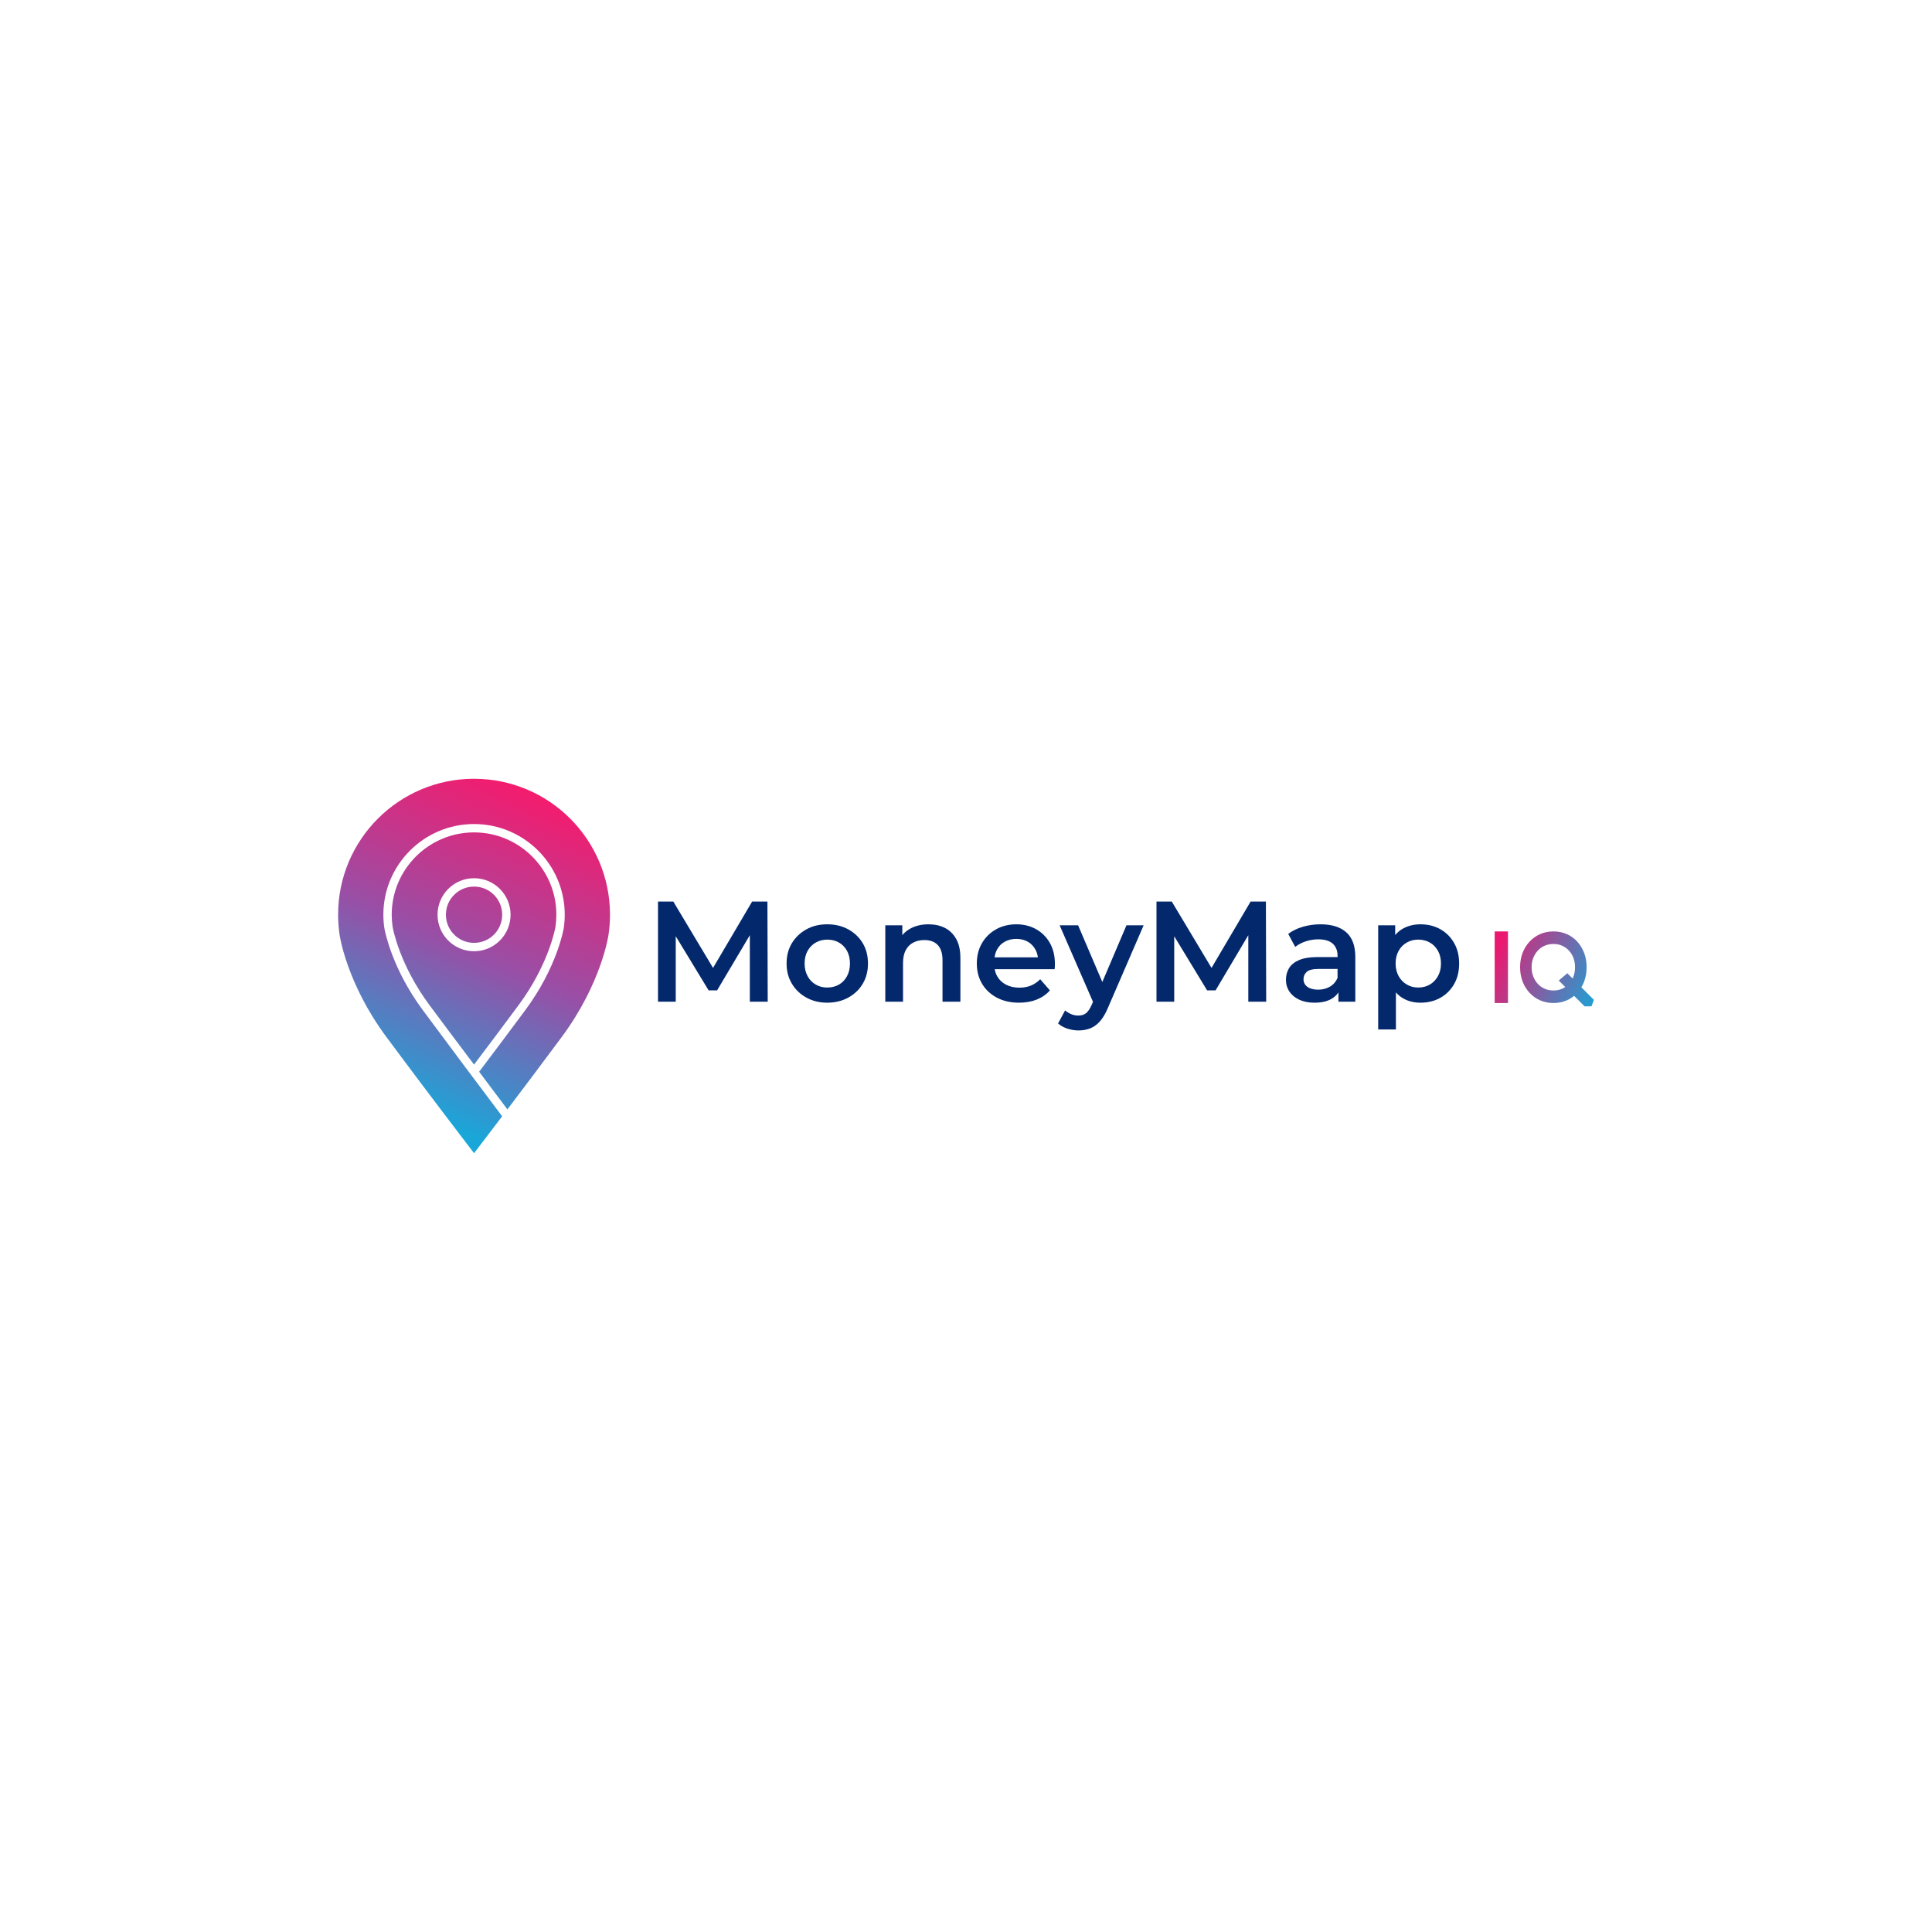
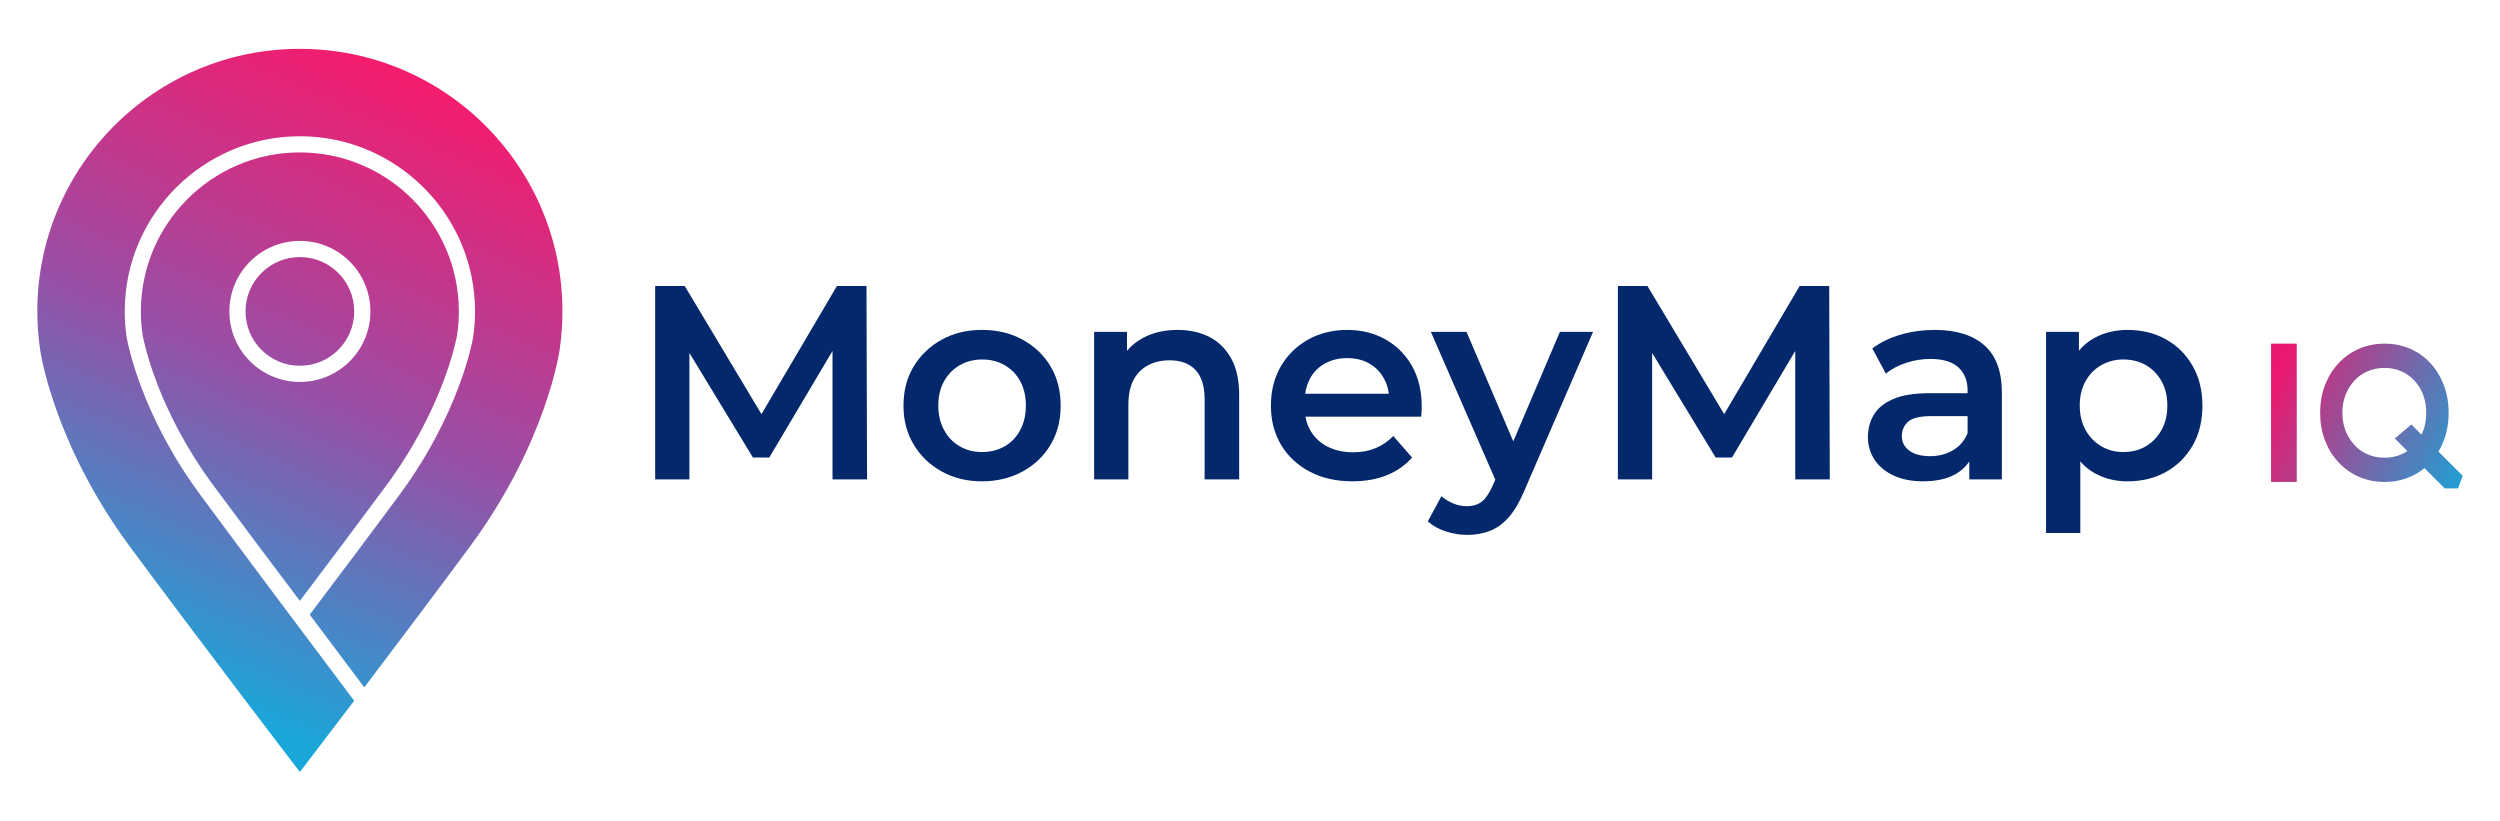
- <svg xmlns="http://www.w3.org/2000/svg" xmlns:xlink="http://www.w3.org/1999/xlink" id="Layer_1" data-name="Layer 1" viewBox="0 0 2000 2000">
+ <svg xmlns="http://www.w3.org/2000/svg" xmlns:xlink="http://www.w3.org/1999/xlink" id="Layer_1" data-name="Layer 1" viewBox="330 780 1340 440">
  <defs>
    <style>
      .cls-1 {
        fill: url(#linear-gradient-2);
      }

      .cls-2 {
        fill: url(#linear-gradient-6);
      }

      .cls-3 {
        fill: url(#linear-gradient-5);
      }

      .cls-4 {
        fill: #03286c;
      }

      .cls-5 {
        fill: url(#linear-gradient-3);
      }

      .cls-6 {
        fill: url(#linear-gradient);
      }

      .cls-7 {
        fill: url(#linear-gradient-4);
      }
    </style>
    <linearGradient id="linear-gradient" x1="1653.8" y1="1047.31" x2="1543.84" y2="996.49" gradientUnits="userSpaceOnUse">
      <stop offset="0" stop-color="#1fa0d4" />
      <stop offset="1" stop-color="#ea196f" />
    </linearGradient>
    <linearGradient id="linear-gradient-2" x1="1652.27" y1="1034.28" x2="1542.31" y2="983.45" xlink:href="#linear-gradient" />
    <linearGradient id="linear-gradient-3" x1="1657.08" y1="1023.88" x2="1547.12" y2="973.05" xlink:href="#linear-gradient" />
    <linearGradient id="linear-gradient-4" x1="547.24" y1="821.21" x2="403.83" y2="1140.26" gradientUnits="userSpaceOnUse">
      <stop offset="0" stop-color="#f31c6e" />
      <stop offset=".5" stop-color="#984fa6" />
      <stop offset="1" stop-color="#19a7d9" />
    </linearGradient>
    <linearGradient id="linear-gradient-5" x1="547.58" y1="821.36" x2="404.17" y2="1140.42" xlink:href="#linear-gradient-4" />
    <linearGradient id="linear-gradient-6" x1="547.58" y1="821.36" x2="404.17" y2="1140.42" xlink:href="#linear-gradient-4" />
  </defs>
  <g>
    <polygon class="cls-4" points="778.6 933.29 738.14 1001.98 697.01 933.29 681.17 933.29 681.17 1036.94 699.53 1036.94 699.53 969.18 733.58 1025.25 742.32 1025.25 776.23 968.11 776.23 1036.94 794.74 1036.94 794.44 933.29 778.6 933.29" />
    <path class="cls-4" d="m878.17,962.09c-6.37-3.5-13.65-5.26-21.84-5.26s-15.3,1.75-21.62,5.26c-6.32,3.5-11.3,8.27-14.96,14.29-3.65,6.02-5.48,13.03-5.48,21.03s1.83,14.76,5.48,20.88c3.65,6.12,8.66,10.93,15.03,14.44,6.37,3.5,13.55,5.26,21.54,5.26s15.35-1.75,21.77-5.26c6.41-3.5,11.42-8.29,15.03-14.36,3.6-6.07,5.4-13.05,5.4-20.95s-1.8-15-5.4-21.03c-3.6-6.02-8.59-10.78-14.95-14.29Zm-1.33,48.42c-2.02,3.8-4.81,6.71-8.37,8.74-3.55,2.02-7.6,3.04-12.14,3.04s-8.29-1.01-11.85-3.04c-3.55-2.02-6.37-4.93-8.44-8.74-2.07-3.8-3.11-8.17-3.11-13.1s1.04-9.4,3.11-13.1c2.07-3.7,4.89-6.56,8.44-8.59,3.55-2.02,7.55-3.04,11.99-3.04s8.44,1.01,11.99,3.04c3.55,2.02,6.34,4.89,8.37,8.59,2.02,3.7,3.04,8.07,3.04,13.1s-1.01,9.31-3.04,13.1Z" />
    <path class="cls-4" d="m978.12,960.54c-4.89-2.47-10.54-3.7-16.95-3.7-6.91,0-13.01,1.38-18.29,4.15-3.52,1.84-6.45,4.21-8.81,7.06v-10.17h-17.62v79.07h18.36v-39.98c0-5.33.91-9.75,2.74-13.25,1.83-3.5,4.42-6.15,7.77-7.92,3.35-1.78,7.2-2.67,11.55-2.67,6.02,0,10.66,1.73,13.92,5.18,3.26,3.46,4.89,8.69,4.89,15.7v42.94h18.51v-45.31c0-8-1.46-14.56-4.37-19.69-2.91-5.13-6.81-8.93-11.7-11.4Z" />
    <path class="cls-4" d="m1072.66,961.95c-6.02-3.41-12.88-5.11-20.58-5.11s-14.93,1.75-21.1,5.26c-6.17,3.5-11.01,8.29-14.51,14.36-3.51,6.07-5.26,13.06-5.26,20.95s1.8,14.88,5.4,20.95c3.6,6.07,8.69,10.86,15.25,14.36,6.56,3.5,14.24,5.26,23.03,5.26,6.91,0,13.05-1.09,18.43-3.26,5.38-2.17,9.9-5.33,13.55-9.48l-10.07-11.55c-2.77,2.86-5.92,5.03-9.48,6.52-3.55,1.48-7.55,2.22-11.99,2.22-5.23,0-9.82-1.01-13.77-3.04-3.95-2.02-6.99-4.86-9.11-8.51-1.34-2.3-2.25-4.82-2.75-7.55h62.05c.1-.79.17-1.7.22-2.74.05-1.04.07-1.9.07-2.59,0-8.39-1.73-15.64-5.18-21.77-3.46-6.12-8.19-10.88-14.21-14.29Zm-40.57,21.1c1.87-3.55,4.56-6.29,8.07-8.22,3.5-1.92,7.48-2.89,11.92-2.89s8.49.96,11.85,2.89c3.35,1.93,6,4.64,7.92,8.14,1.35,2.46,2.19,5.15,2.55,8.07h-44.82c.41-2.91,1.24-5.58,2.51-8Z" />
    <path class="cls-4" d="m1141.11,1016.53l-25.07-58.66h-19.1l34.53,79.24-1.36,3.09c-1.78,4.05-3.7,6.91-5.77,8.59-2.07,1.68-4.79,2.52-8.14,2.52-2.57,0-5.01-.5-7.33-1.48-2.32-.99-4.42-2.27-6.29-3.85l-7.26,13.47c2.47,2.27,5.63,4.05,9.48,5.33,3.85,1.28,7.75,1.93,11.7,1.93,4.34,0,8.37-.72,12.07-2.15,3.7-1.43,7.06-3.85,10.07-7.26,3.01-3.41,5.75-8.02,8.22-13.84l37.02-85.58h-17.77l-24.98,58.66Z" />
    <polygon class="cls-4" points="1294.62 933.29 1254.16 1001.98 1213.03 933.29 1197.19 933.29 1197.19 1036.94 1215.55 1036.94 1215.55 969.18 1249.6 1025.25 1258.34 1025.25 1292.25 968.11 1292.25 1036.94 1310.76 1036.94 1310.46 933.29 1294.62 933.29" />
    <path class="cls-4" d="m1393.67,965.13c-6.22-5.53-15.1-8.29-26.65-8.29-6.32,0-12.39.84-18.21,2.52-5.83,1.68-10.91,4.15-15.25,7.4l7.26,13.47c3.06-2.47,6.71-4.39,10.96-5.77,4.24-1.38,8.54-2.07,12.88-2.07,6.71,0,11.72,1.51,15.03,4.52,3.31,3.01,4.96,7.23,4.96,12.66v1.18h-20.58c-8,0-14.41,1.04-19.25,3.11-4.84,2.07-8.32,4.89-10.44,8.44-2.12,3.55-3.18,7.55-3.18,11.99s1.21,8.61,3.63,12.22c2.42,3.6,5.85,6.42,10.29,8.44,4.44,2.02,9.62,3.04,15.55,3.04,7.11,0,12.93-1.28,17.47-3.85,3.13-1.77,5.59-4.04,7.4-6.8v9.61h17.47v-46.35c0-11.45-3.11-19.94-9.33-25.47Zm-16.95,56.27c-3.61,2.07-7.68,3.11-12.22,3.11s-8.44-.99-11.11-2.96c-2.67-1.97-4-4.59-4-7.85,0-3.06,1.11-5.6,3.33-7.63,2.22-2.02,6.44-3.04,12.66-3.04h19.25v9.18c-1.68,4.05-4.32,7.11-7.92,9.18Z" />
    <path class="cls-4" d="m1490.95,961.87c-6.02-3.35-12.88-5.03-20.58-5.03-6.61,0-12.59,1.46-17.92,4.37-3.14,1.71-5.84,3.97-8.14,6.75v-10.08h-17.62v107.8h18.36v-38.36c2.24,2.58,4.79,4.69,7.7,6.31,5.23,2.91,11.11,4.37,17.62,4.37,7.7,0,14.56-1.68,20.58-5.03,6.02-3.35,10.78-8.07,14.29-14.14,3.5-6.07,5.26-13.2,5.26-21.4s-1.75-15.2-5.26-21.32c-3.5-6.12-8.27-10.86-14.29-14.21Zm-2.37,48.57c-2.07,3.75-4.86,6.66-8.37,8.74-3.5,2.07-7.53,3.11-12.07,3.11s-8.29-1.04-11.85-3.11c-3.55-2.07-6.37-4.98-8.44-8.74-2.07-3.75-3.11-8.09-3.11-13.03s1.04-9.4,3.11-13.1c2.07-3.7,4.89-6.56,8.44-8.59,3.55-2.02,7.5-3.04,11.85-3.04s8.56,1.01,12.07,3.04c3.5,2.02,6.29,4.89,8.37,8.59,2.07,3.7,3.11,8.07,3.11,13.1s-1.04,9.28-3.11,13.03Z" />
    <g>
      <rect class="cls-6" x="1547.29" y="964.2" width="13.77" height="74.12" />
      <polygon class="cls-1" points="1650 1035.03 1647.49 1041.78 1640.37 1041.78 1613.61 1015.02 1622.48 1007.51 1650 1035.03" />
      <path class="cls-5" d="m1639.91,986.49c-1.71-4.49-4.09-8.42-7.17-11.79-3.07-3.36-6.71-5.96-10.92-7.77-4.2-1.82-8.77-2.73-13.7-2.73s-9.59.93-13.79,2.78c-4.2,1.85-7.85,4.46-10.96,7.82-3.11,3.36-5.51,7.28-7.22,11.74-1.71,4.46-2.55,9.37-2.55,14.72s.85,10.26,2.55,14.72c1.71,4.46,4.11,8.37,7.22,11.74,3.11,3.36,6.76,5.97,10.96,7.82,4.2,1.85,8.8,2.78,13.79,2.78s9.5-.91,13.7-2.73c4.2-1.81,7.84-4.41,10.92-7.77,3.07-3.36,5.46-7.29,7.17-11.79,1.71-4.49,2.56-9.42,2.56-14.77s-.86-10.28-2.56-14.77Zm-11.09,24.42c-1.09,2.9-2.66,5.45-4.7,7.63-2.04,2.19-4.4,3.86-7.11,5.04-2.7,1.17-5.67,1.76-8.89,1.76s-6.21-.58-8.98-1.76c-2.77-1.17-5.16-2.85-7.16-5.04-2.01-2.19-3.59-4.73-4.74-7.63-1.16-2.91-1.73-6.12-1.73-9.64s.58-6.74,1.73-9.64c1.15-2.9,2.73-5.45,4.74-7.63,2.01-2.19,4.39-3.86,7.16-5.04,2.76-1.17,5.76-1.76,8.98-1.76s6.19.58,8.89,1.76c2.71,1.17,5.07,2.85,7.11,5.04,2.04,2.19,3.61,4.73,4.7,7.63,1.09,2.91,1.64,6.12,1.64,9.64s-.54,6.74-1.64,9.64Z" />
    </g>
  </g>
  <g>
    <path class="cls-7" d="m490.73,976.05c8.06,0,15.32-3.25,20.6-8.53,5.28-5.29,8.53-12.54,8.53-20.6,0-8.06-3.25-15.32-8.53-20.6-5.29-5.28-12.54-8.53-20.6-8.53-8.06,0-15.32,3.25-20.6,8.53-5.28,5.29-8.53,12.54-8.53,20.6,0,8.06,3.25,15.32,8.53,20.6,5.29,5.28,12.54,8.53,20.6,8.53Z" />
    <path class="cls-3" d="m490.73,806.18c-77.72,0-140.73,63.01-140.73,140.73,0,7.02.53,13.92,1.52,20.66,0,0,6.86,49.75,48.37,105.8,39.84,53.8,90.85,120.43,90.85,120.43,0,0,12.09-15.79,29.09-38.2-27.48-36.52-55.95-74.55-82.28-110.11h0c-15.76-21.28-25.49-41.42-31.36-56.72-5.87-15.3-7.9-25.75-8.25-27.68l-.02-.13-.02-.13v-.08s-.02,0-.02,0c-.68-4.6-1.02-9.25-1.02-13.84,0-25.88,10.54-49.37,27.53-66.35,16.98-16.99,40.48-27.53,66.35-27.53,25.88,0,49.37,10.54,66.35,27.53,16.99,16.98,27.53,40.48,27.53,66.35,0,4.59-.34,9.24-1.02,13.84v.06s-.02.06-.02.06h0s0-.01,0-.01c-.18,1.05-2,11.27-7.83,26.71-5.82,15.43-15.64,36.08-31.82,57.93-15.44,20.86-32.68,43.79-47.93,63.96,9.78,13.06,19.58,26.11,29.26,38.98,17.06-22.52,37.88-50.16,56.32-75.06,41.51-56.05,48.37-105.8,48.37-105.8.99-6.74,1.52-13.64,1.52-20.66,0-77.72-63.01-140.73-140.73-140.73Z" />
    <path class="cls-2" d="m444.5,1040.35c14.86,20.07,31.41,42.09,46.23,61.72,14.83-19.62,31.37-41.64,46.23-61.72,15.62-21.1,25.09-41.02,30.68-55.84,5.47-14.5,7.22-24.11,7.38-25.04.61-4.17.92-8.4.92-12.55,0-23.5-9.55-44.78-24.99-60.23-15.45-15.44-36.73-24.99-60.23-24.99-23.5,0-44.78,9.55-60.23,24.99-15.44,15.45-24.99,36.73-24.99,60.23,0,4.1.31,8.28.91,12.42h.02s.04.36.04.36c.33,1.84,2.27,11.64,7.78,25.98,5.64,14.69,15.02,34.12,30.24,54.67Zm19.51-120.16c6.83-6.83,16.3-11.07,26.73-11.07,10.42,0,19.9,4.24,26.73,11.07,6.83,6.83,11.07,16.3,11.07,26.73,0,10.42-4.24,19.9-11.07,26.73-6.83,6.83-16.3,11.07-26.73,11.07-10.42,0-19.9-4.24-26.73-11.07-6.83-6.83-11.07-16.3-11.07-26.73,0-10.42,4.24-19.9,11.07-26.73Z" />
  </g>
</svg>
